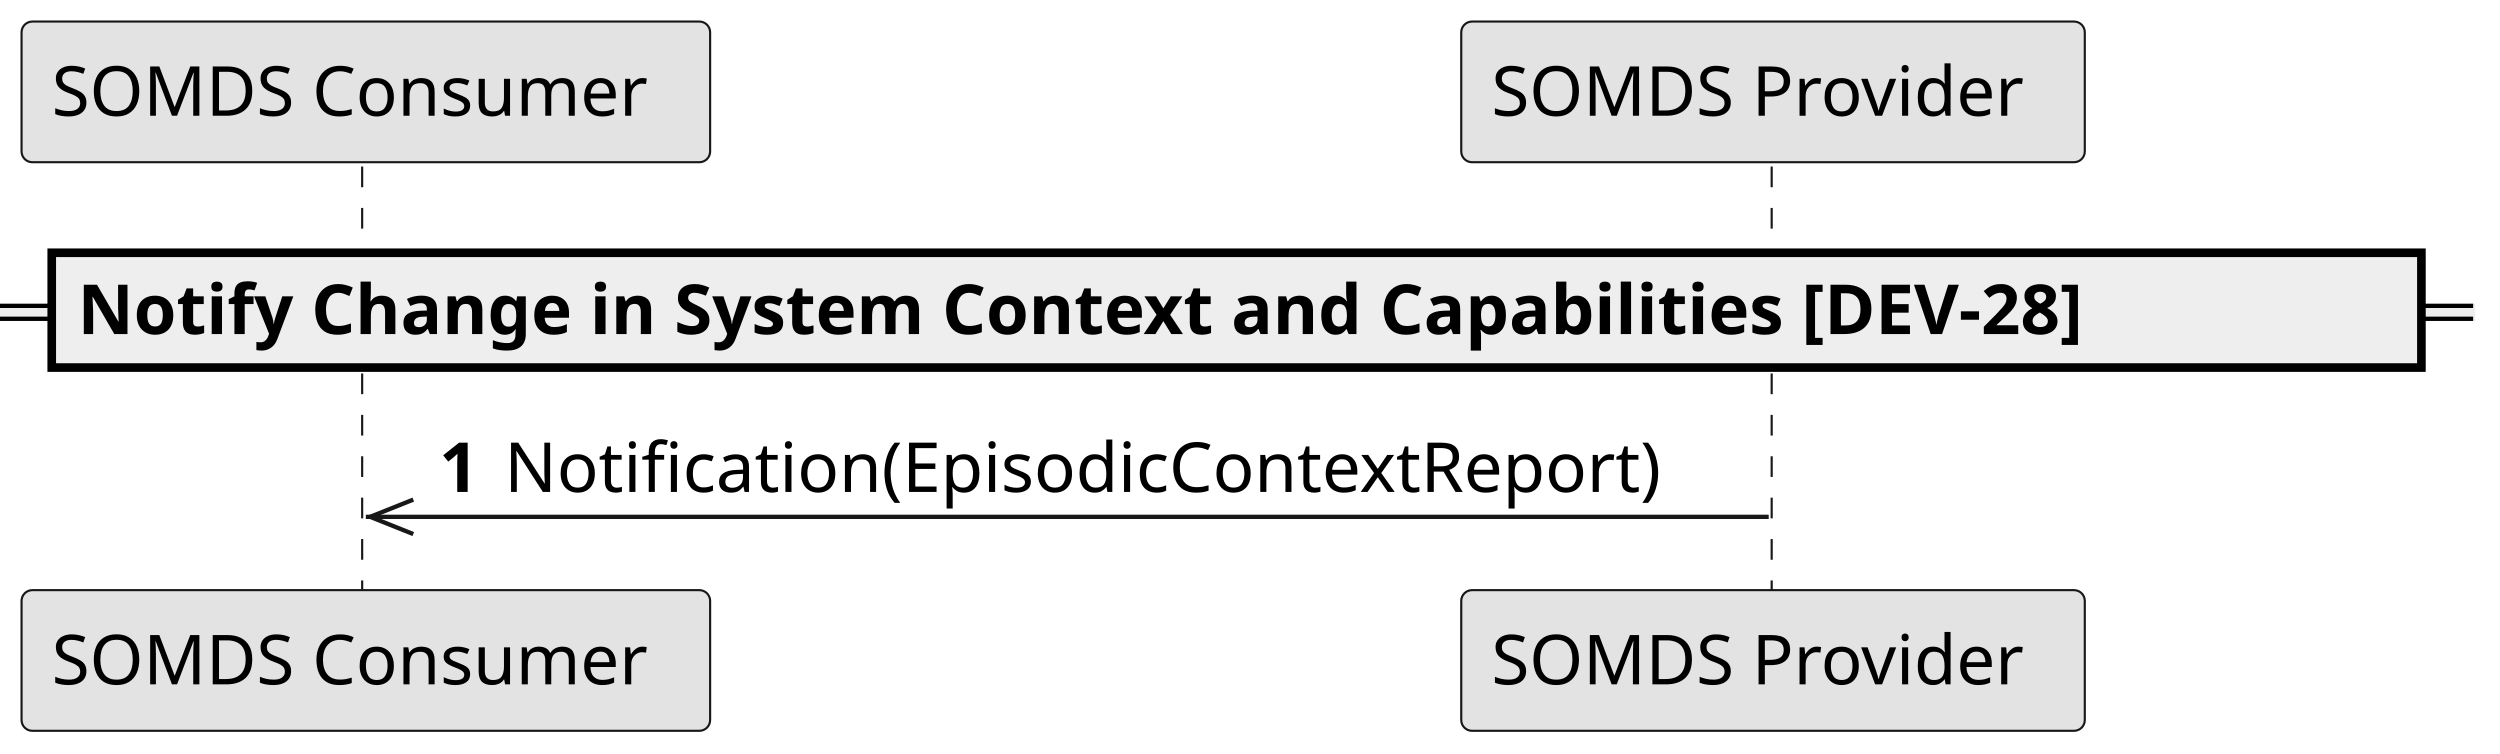
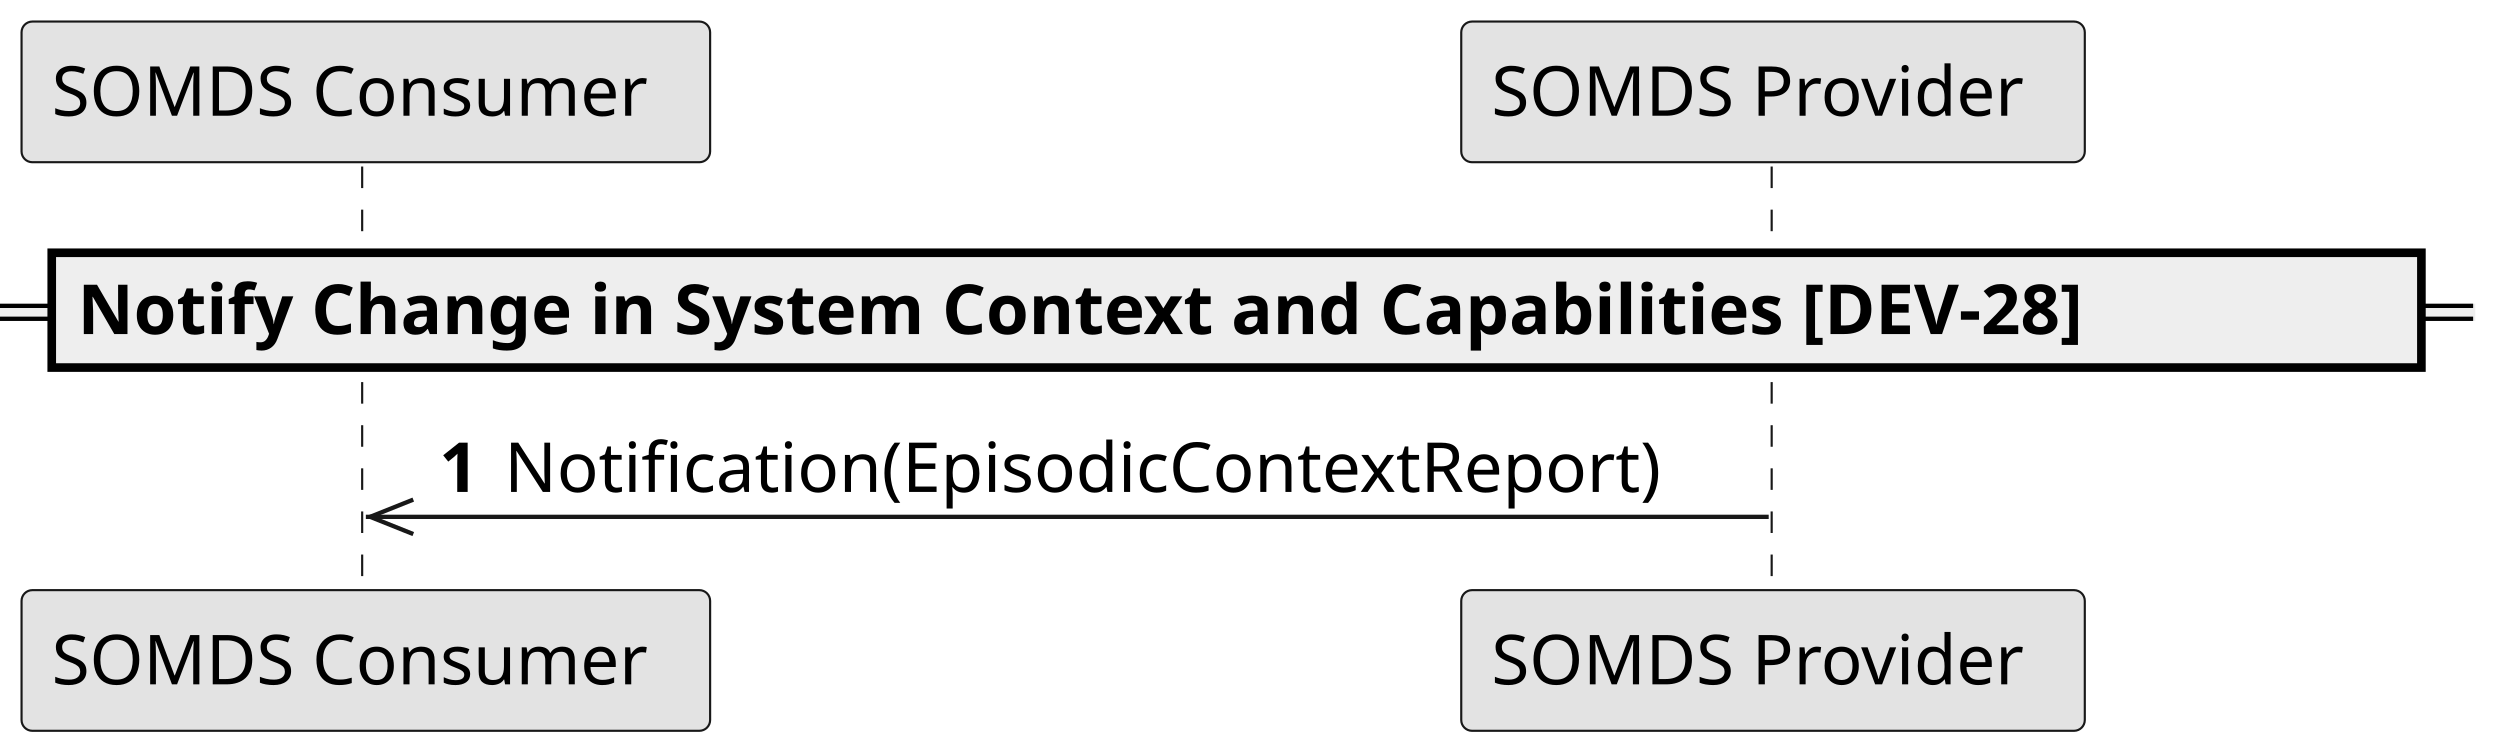
<svg xmlns="http://www.w3.org/2000/svg" contentStyleType="text/css" data-diagram-type="SEQUENCE" height="182.292px" preserveAspectRatio="none" style="width:604px;height:182px;background:#FFFFFF;" version="1.1" viewBox="0 0 604 182" width="604.167px" zoomAndPan="magnify">
  <defs />
  <g>
-     <g>
-       <rect fill="#000000" fill-opacity="0" height="103.385" width="8.333" x="84.22" y="40.234" />
-       <line style="stroke:#181818;stroke-width:0.521;stroke-dasharray:5.0,5.0;" x1="87.5" x2="87.5" y1="40.234" y2="143.62" />
+     <g class="participant-lifeline" data-entity-uid="part1" data-qualified-name="consumer" id="part1-lifeline">
+       <g>
+         <rect fill="#000000" fill-opacity="0" height="103.385" width="8.333" x="84.22" y="40.234" />
+         <line style="stroke:#181818;stroke-width:0.521;stroke-dasharray:5.208,5.208;" x1="87.5" x2="87.5" y1="40.234" y2="143.62" />
+       </g>
    </g>
-     <g>
-       <rect fill="#000000" fill-opacity="0" height="103.385" width="8.333" x="424.194" y="40.234" />
-       <line style="stroke:#181818;stroke-width:0.521;stroke-dasharray:5.0,5.0;" x1="428.036" x2="428.036" y1="40.234" y2="143.62" />
+     <g class="participant-lifeline" data-entity-uid="part2" data-qualified-name="provider" id="part2-lifeline">
+       <g>
+         <rect fill="#000000" fill-opacity="0" height="103.385" width="8.333" x="424.194" y="40.234" />
+         <line style="stroke:#181818;stroke-width:0.521;stroke-dasharray:5.208,5.208;" x1="428.036" x2="428.036" y1="40.234" y2="143.62" />
+       </g>
    </g>
-     <g class="participant participant-head" data-participant="consumer">
+     <g class="participant participant-head" data-entity-uid="part1" data-qualified-name="consumer" id="part1-head">
      <rect fill="#E3E3E3" height="33.984" rx="2.604" ry="2.604" style="stroke:#181818;stroke-width:0.521;" width="166.357" x="5.208" y="5.208" />
      <text fill="#000000" font-family="sans-serif" font-size="16.667" lengthAdjust="spacing" textLength="151.774" x="12.5" y="27.97">SOMDS Consumer</text>
    </g>
-     <g class="participant participant-tail" data-participant="consumer">
+     <g class="participant participant-tail" data-entity-uid="part1" data-qualified-name="consumer" id="part1-tail">
      <rect fill="#E3E3E3" height="33.984" rx="2.604" ry="2.604" style="stroke:#181818;stroke-width:0.521;" width="166.357" x="5.208" y="142.578" />
      <text fill="#000000" font-family="sans-serif" font-size="16.667" lengthAdjust="spacing" textLength="151.774" x="12.5" y="165.34">SOMDS Consumer</text>
    </g>
-     <g class="participant participant-head" data-participant="provider">
+     <g class="participant participant-head" data-entity-uid="part2" data-qualified-name="provider" id="part2-head">
      <rect fill="#E3E3E3" height="33.984" rx="2.604" ry="2.604" style="stroke:#181818;stroke-width:0.521;" width="150.651" x="353.036" y="5.208" />
      <text fill="#000000" font-family="sans-serif" font-size="16.667" lengthAdjust="spacing" textLength="136.068" x="360.327" y="27.97">SOMDS Provider</text>
    </g>
-     <g class="participant participant-tail" data-participant="provider">
+     <g class="participant participant-tail" data-entity-uid="part2" data-qualified-name="provider" id="part2-tail">
      <rect fill="#E3E3E3" height="33.984" rx="2.604" ry="2.604" style="stroke:#181818;stroke-width:0.521;" width="150.651" x="353.036" y="142.578" />
      <text fill="#000000" font-family="sans-serif" font-size="16.667" lengthAdjust="spacing" textLength="136.068" x="360.327" y="165.34">SOMDS Provider</text>
    </g>
    <rect fill="#EEEEEE" height="3.125" style="stroke:#EEEEEE;stroke-width:1.042;" width="597.51" x="0" y="73.893" />
    <line style="stroke:#000000;stroke-width:1.042;" x1="0" x2="597.51" y1="73.893" y2="73.893" />
    <line style="stroke:#000000;stroke-width:1.042;" x1="0" x2="597.51" y1="77.018" y2="77.018" />
    <rect fill="#EEEEEE" height="27.734" style="stroke:#000000;stroke-width:2.083;" width="572.51" x="12.5" y="61.068" />
    <text fill="#000000" font-family="sans-serif" font-size="16.667" font-weight="bold" lengthAdjust="spacing" textLength="557.926" x="18.75" y="80.705">Notify Change in System Context and Capabilities [DEV-28]</text>
-     <g class="message" data-participant-1="provider" data-participant-2="consumer">
+     <g class="message" data-entity-1="part2" data-entity-2="part1" id="msg1">
      <line style="stroke:#181818;stroke-width:1.042;" x1="89.429" x2="99.845" y1="124.87" y2="120.703" />
      <line style="stroke:#181818;stroke-width:1.042;" x1="89.429" x2="99.845" y1="124.87" y2="129.036" />
      <line style="stroke:#181818;stroke-width:1.042;" x1="88.387" x2="427.319" y1="124.87" y2="124.87" />
      <text fill="#000000" font-family="sans-serif" font-size="16.667" font-weight="bold" lengthAdjust="spacing" textLength="11.597" x="106.095" y="118.856">1</text>
      <text fill="#000000" font-family="sans-serif" font-size="16.667" lengthAdjust="spacing" textLength="299.211" x="121.859" y="118.856">Notification(EpisodicContextReport)</text>
    </g>
  </g>
</svg>
